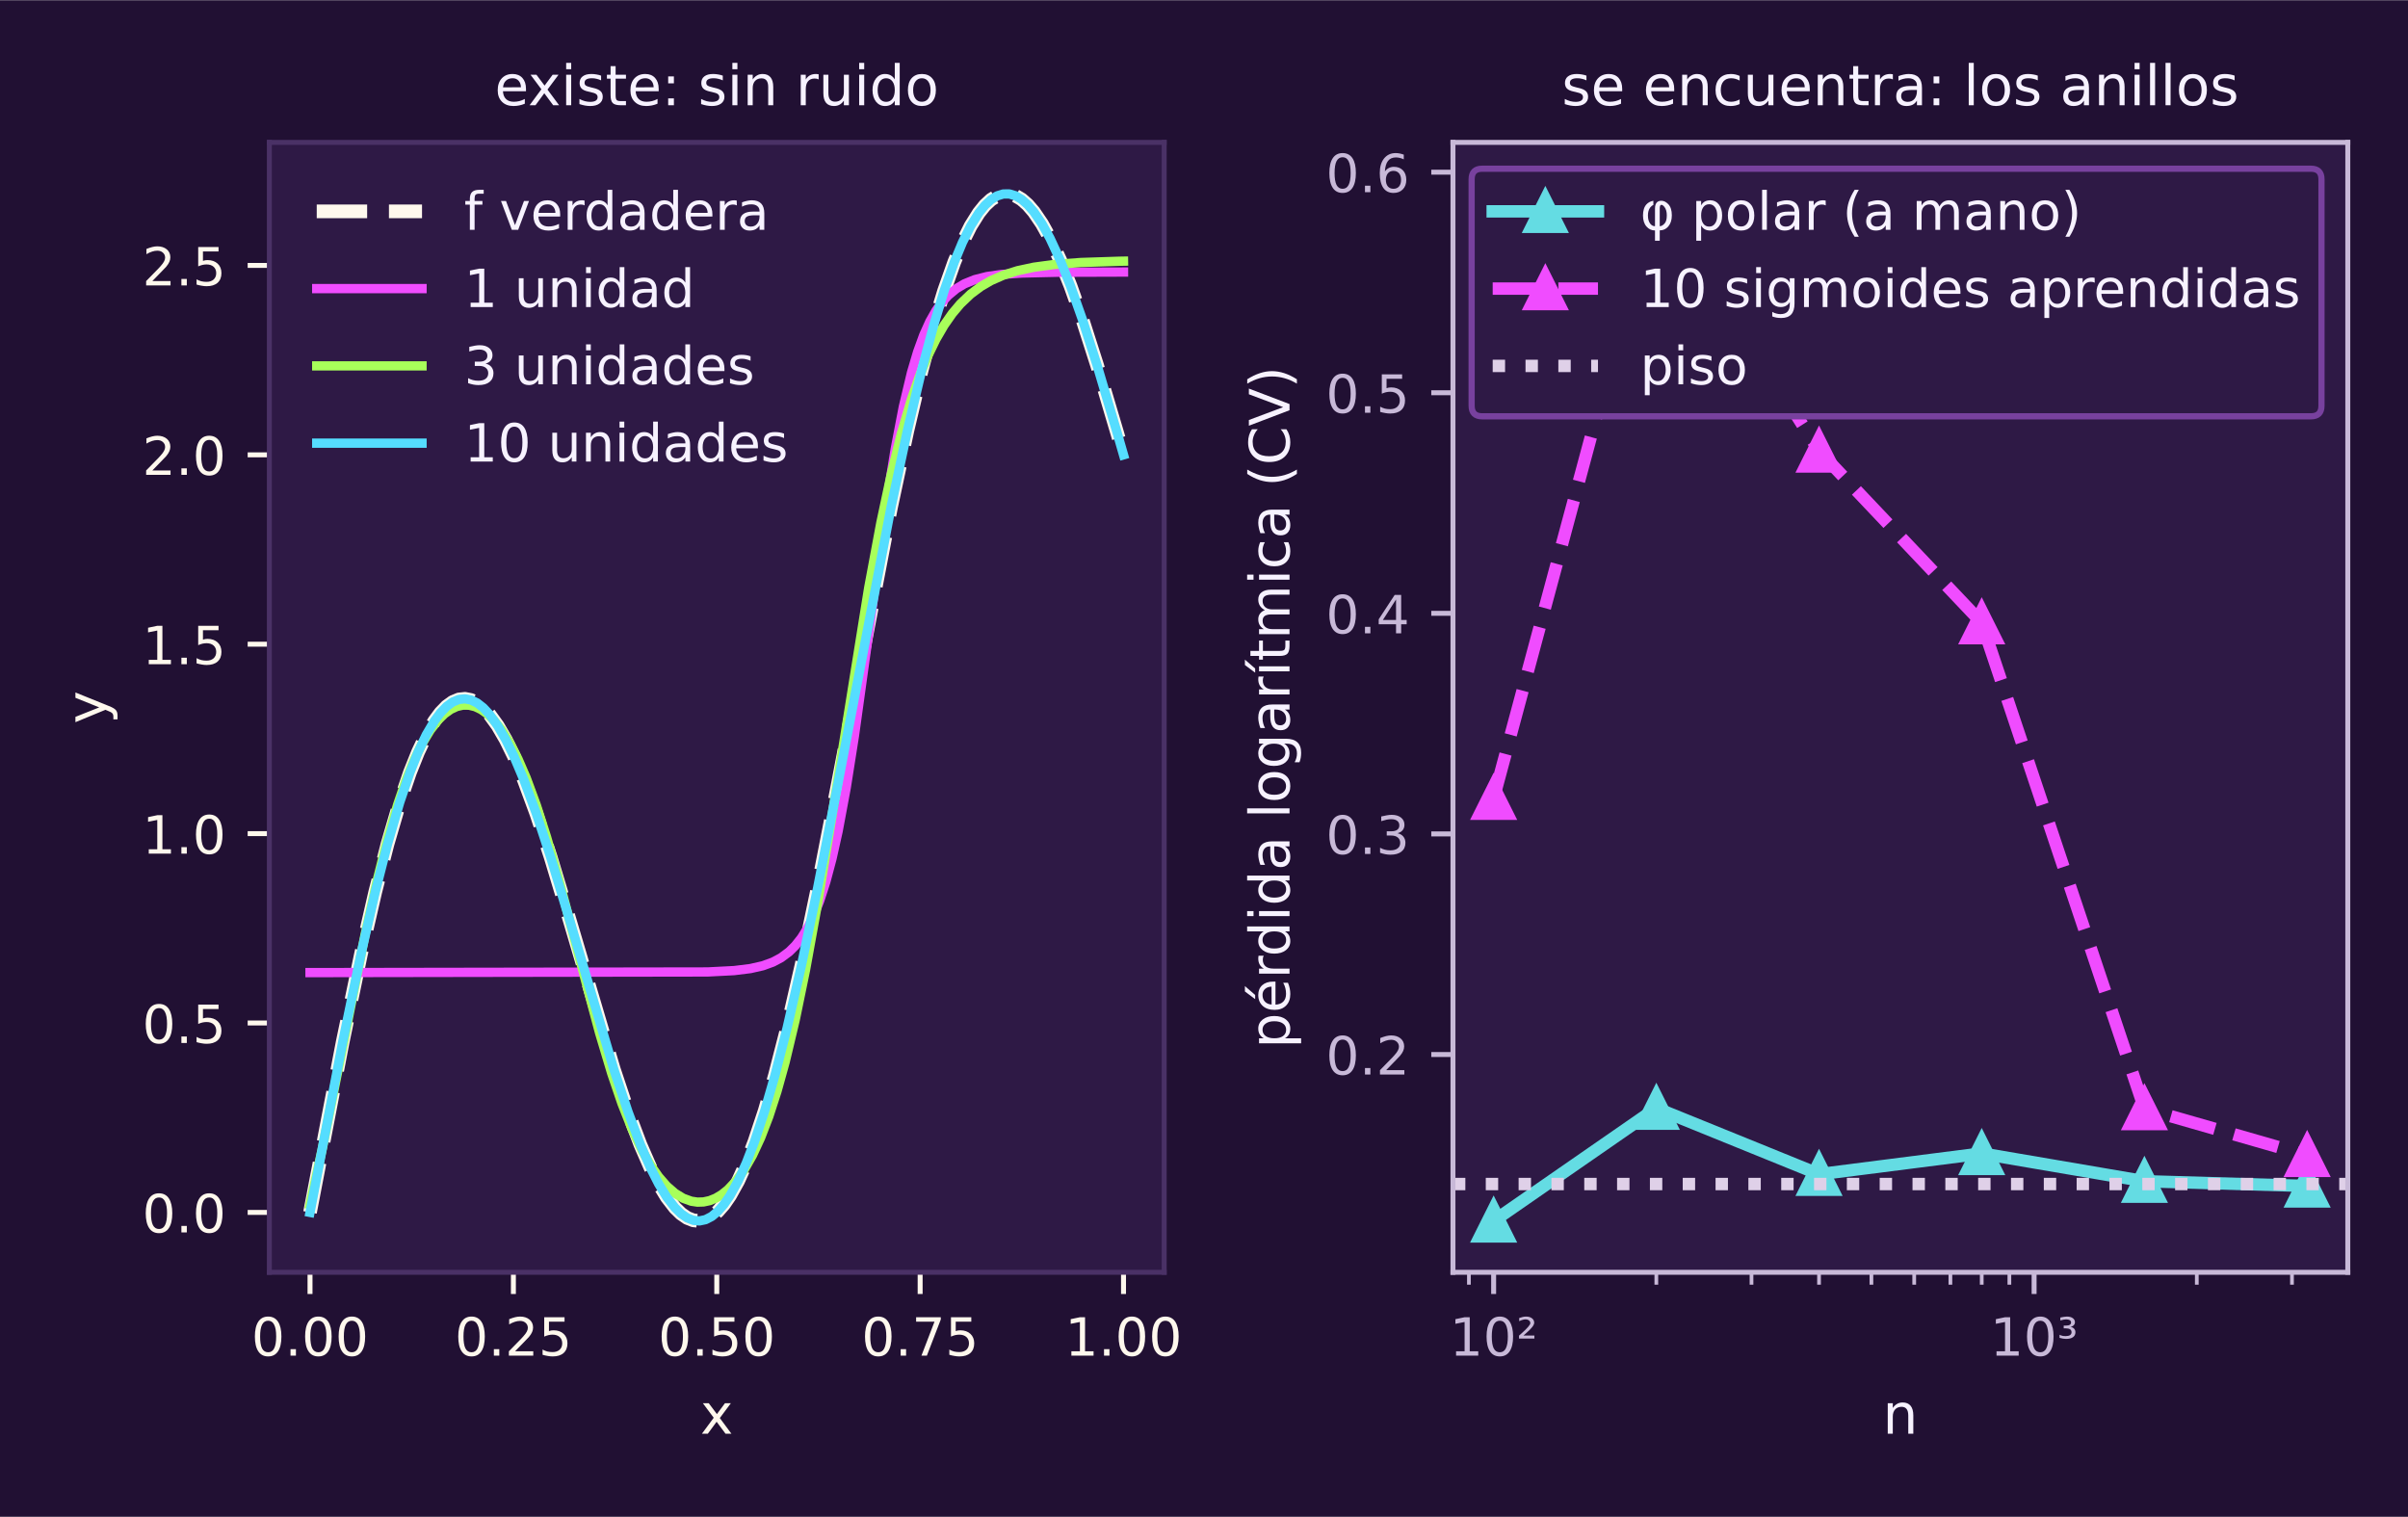
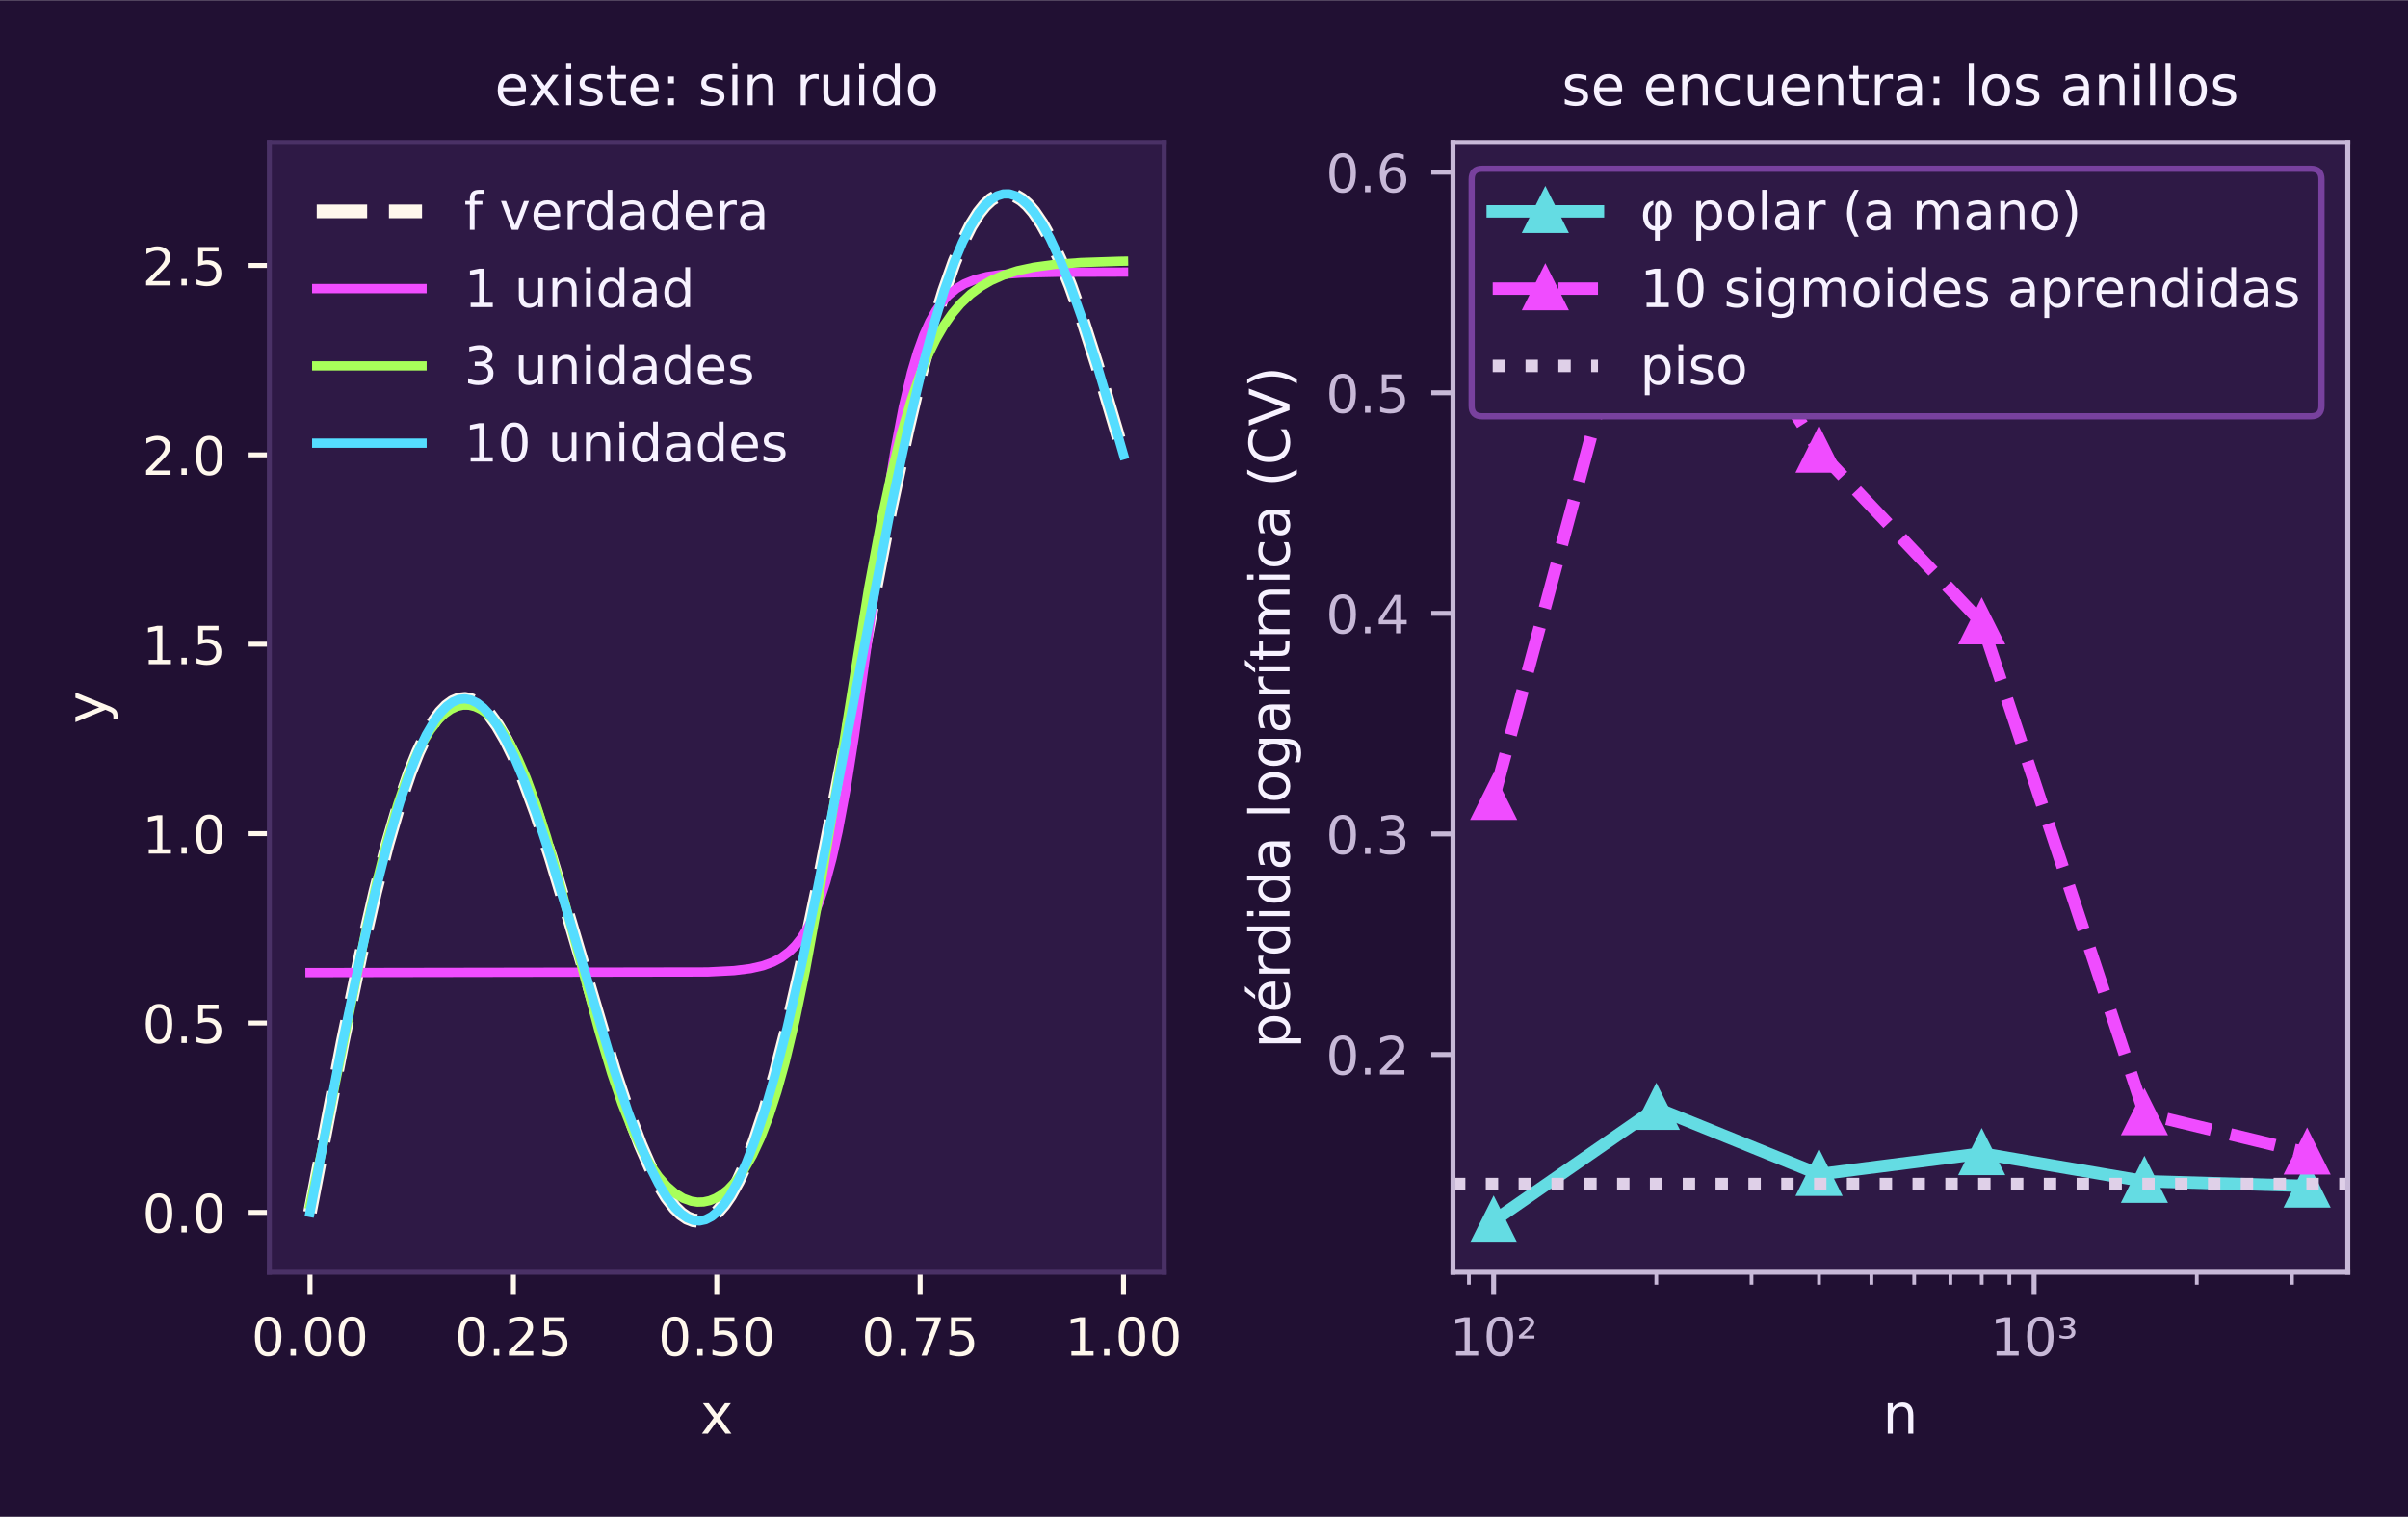
<svg xmlns="http://www.w3.org/2000/svg" xmlns:xlink="http://www.w3.org/1999/xlink" width="600" height="378" viewBox="0 0 388.8 244.8" role="img" aria-label="Sin ruido, el error máximo con 1, 3 y 10 sigmoides es 0.72, 0.51 y 0.00; en los anillos, la φ polar llega a 15 % del piso con 100 filas y la aprendida con 3200; cada ajuste sin ruido es la mediana de cinco arranques, y cada punto de los anillos la de tres">
  <rect x="0" y="0" width="388.8" height="244.8" fill="#211033" />
  <defs>
    <style type="text/css">*{stroke-linejoin: round; stroke-linecap: butt}</style>
  </defs>
  <g id="figure_1">
    <g id="patch_1">
      <path d="M 0 244.8  L 388.8 244.8  L 388.8 0  L 0 0  z " style="fill: #211033" />
    </g>
    <g id="axes_1">
      <g id="patch_2">
        <path d="M 43.49 205.36  L 187.973 205.36  L 187.973 22.92  L 43.49 22.92  z " style="fill: #2e1945" />
      </g>
      <g id="matplotlib.axis_1">
        <g id="xtick_1">
          <g id="line2d_1">
            <defs>
              <path id="md5d1416848" d="M 0 0  L 0 3.5  " style="stroke: #fff8ed; stroke-width: 0.8" />
            </defs>
            <g>
              <use xlink:href="#md5d1416848" x="50.057" y="205.36" style="fill: #fff8ed; stroke: #fff8ed; stroke-width: 0.8" />
            </g>
          </g>
          <g id="text_1">
            <text style="font-size: 8.5px; font-family: 'DejaVu Sans', sans-serif; text-anchor: middle; fill: #fff8ed" x="50.057" y="218.819" transform="rotate(-0 50.0574 218.8187)">0.00</text>
          </g>
        </g>
        <g id="xtick_2">
          <g id="line2d_2">
            <g>
              <use xlink:href="#md5d1416848" x="82.894" y="205.36" style="fill: #fff8ed; stroke: #fff8ed; stroke-width: 0.8" />
            </g>
          </g>
          <g id="text_2">
            <text style="font-size: 8.5px; font-family: 'DejaVu Sans', sans-serif; text-anchor: middle; fill: #fff8ed" x="82.894" y="218.819" transform="rotate(-0 82.8944 218.8187)">0.25</text>
          </g>
        </g>
        <g id="xtick_3">
          <g id="line2d_3">
            <g>
              <use xlink:href="#md5d1416848" x="115.731" y="205.36" style="fill: #fff8ed; stroke: #fff8ed; stroke-width: 0.8" />
            </g>
          </g>
          <g id="text_3">
            <text style="font-size: 8.5px; font-family: 'DejaVu Sans', sans-serif; text-anchor: middle; fill: #fff8ed" x="115.731" y="218.819" transform="rotate(-0 115.7314 218.8187)">0.50</text>
          </g>
        </g>
        <g id="xtick_4">
          <g id="line2d_4">
            <g>
              <use xlink:href="#md5d1416848" x="148.568" y="205.36" style="fill: #fff8ed; stroke: #fff8ed; stroke-width: 0.8" />
            </g>
          </g>
          <g id="text_4">
            <text style="font-size: 8.5px; font-family: 'DejaVu Sans', sans-serif; text-anchor: middle; fill: #fff8ed" x="148.568" y="218.819" transform="rotate(-0 148.5684 218.8187)">0.75</text>
          </g>
        </g>
        <g id="xtick_5">
          <g id="line2d_5">
            <g>
              <use xlink:href="#md5d1416848" x="181.405" y="205.36" style="fill: #fff8ed; stroke: #fff8ed; stroke-width: 0.8" />
            </g>
          </g>
          <g id="text_5">
            <text style="font-size: 8.5px; font-family: 'DejaVu Sans', sans-serif; text-anchor: middle; fill: #fff8ed" x="181.405" y="218.819" transform="rotate(-0 181.4054 218.8187)">1.00</text>
          </g>
        </g>
        <g id="text_6">
          <text style="font-size: 9px; font-family: 'DejaVu Sans', sans-serif; text-anchor: middle; fill: #fff8ed" x="115.731" y="231.425" transform="rotate(-0 115.7314 231.425)">x</text>
        </g>
      </g>
      <g id="matplotlib.axis_2">
        <g id="ytick_1">
          <g id="line2d_6">
            <defs>
              <path id="m7dde4cb0bd" d="M 0 0  L -3.5 0  " style="stroke: #fff8ed; stroke-width: 0.8" />
            </defs>
            <g>
              <use xlink:href="#m7dde4cb0bd" x="43.49" y="195.688" style="fill: #fff8ed; stroke: #fff8ed; stroke-width: 0.8" />
            </g>
          </g>
          <g id="text_7">
            <text style="font-size: 8.5px; font-family: 'DejaVu Sans', sans-serif; text-anchor: end; fill: #fff8ed" x="36.49" y="198.918" transform="rotate(-0 36.49 198.9176)">0.0</text>
          </g>
        </g>
        <g id="ytick_2">
          <g id="line2d_7">
            <g>
              <use xlink:href="#m7dde4cb0bd" x="43.49" y="165.108" style="fill: #fff8ed; stroke: #fff8ed; stroke-width: 0.8" />
            </g>
          </g>
          <g id="text_8">
            <text style="font-size: 8.5px; font-family: 'DejaVu Sans', sans-serif; text-anchor: end; fill: #fff8ed" x="36.49" y="168.337" transform="rotate(-0 36.49 168.337)">0.5</text>
          </g>
        </g>
        <g id="ytick_3">
          <g id="line2d_8">
            <g>
              <use xlink:href="#m7dde4cb0bd" x="43.49" y="134.527" style="fill: #fff8ed; stroke: #fff8ed; stroke-width: 0.8" />
            </g>
          </g>
          <g id="text_9">
            <text style="font-size: 8.5px; font-family: 'DejaVu Sans', sans-serif; text-anchor: end; fill: #fff8ed" x="36.49" y="137.756" transform="rotate(-0 36.49 137.7564)">1.0</text>
          </g>
        </g>
        <g id="ytick_4">
          <g id="line2d_9">
            <g>
              <use xlink:href="#m7dde4cb0bd" x="43.49" y="103.946" style="fill: #fff8ed; stroke: #fff8ed; stroke-width: 0.8" />
            </g>
          </g>
          <g id="text_10">
            <text style="font-size: 8.5px; font-family: 'DejaVu Sans', sans-serif; text-anchor: end; fill: #fff8ed" x="36.49" y="107.176" transform="rotate(-0 36.49 107.1758)">1.5</text>
          </g>
        </g>
        <g id="ytick_5">
          <g id="line2d_10">
            <g>
              <use xlink:href="#m7dde4cb0bd" x="43.49" y="73.366" style="fill: #fff8ed; stroke: #fff8ed; stroke-width: 0.8" />
            </g>
          </g>
          <g id="text_11">
            <text style="font-size: 8.5px; font-family: 'DejaVu Sans', sans-serif; text-anchor: end; fill: #fff8ed" x="36.49" y="76.595" transform="rotate(-0 36.49 76.5952)">2.0</text>
          </g>
        </g>
        <g id="ytick_6">
          <g id="line2d_11">
            <g>
              <use xlink:href="#m7dde4cb0bd" x="43.49" y="42.785" style="fill: #fff8ed; stroke: #fff8ed; stroke-width: 0.8" />
            </g>
          </g>
          <g id="text_12">
            <text style="font-size: 8.5px; font-family: 'DejaVu Sans', sans-serif; text-anchor: end; fill: #fff8ed" x="36.49" y="46.015" transform="rotate(-0 36.49 46.0146)">2.5</text>
          </g>
        </g>
        <g id="text_13">
          <text style="font-size: 9px; font-family: 'DejaVu Sans', sans-serif; text-anchor: middle; fill: #fff8ed" x="17.101" y="114.14" transform="rotate(-90 17.10063 114.14)">y</text>
        </g>
      </g>
      <g id="curva-verdadera">
        <path d="M 50.057 195.688  L 55.324 168.214  L 58.287 153.97  L 60.592 143.926  L 62.567 136.221  L 64.542 129.474  L 66.188 124.656  L 67.505 121.362  L 68.821 118.586  L 70.138 116.342  L 71.126 115.013  L 72.113 113.991  L 73.101 113.276  L 74.088 112.867  L 75.076 112.761  L 76.064 112.955  L 77.051 113.442  L 78.039 114.216  L 79.026 115.268  L 80.343 117.086  L 81.66 119.354  L 82.977 122.04  L 84.623 125.932  L 86.598 131.287  L 88.902 138.293  L 91.865 148.114  L 99.107 172.578  L 101.412 179.48  L 103.387 184.719  L 105.033 188.498  L 106.349 191.082  L 107.666 193.24  L 108.983 194.942  L 109.971 195.902  L 110.958 196.581  L 111.946 196.971  L 112.933 197.066  L 113.921 196.859  L 114.908 196.348  L 115.896 195.531  L 116.884 194.406  L 117.871 192.976  L 119.188 190.598  L 120.505 187.691  L 121.821 184.269  L 123.467 179.301  L 125.113 173.608  L 127.089 165.902  L 129.393 155.859  L 132.026 143.257  L 135.318 126.353  L 143.877 81.778  L 146.511 69.447  L 148.815 59.71  L 150.79 52.312  L 152.436 46.902  L 154.082 42.237  L 155.399 39.071  L 156.716 36.426  L 158.033 34.316  L 159.02 33.09  L 160.008 32.17  L 160.995 31.557  L 161.983 31.25  L 162.971 31.244  L 163.958 31.536  L 164.946 32.12  L 165.933 32.988  L 166.921 34.13  L 168.238 36.064  L 169.554 38.439  L 171.2 41.981  L 172.846 46.092  L 174.822 51.666  L 177.126 58.864  L 180.418 69.955  L 181.405 73.366  L 181.405 73.366  " clip-path="url(#pb1c8527a59)" style="fill: none; stroke-dasharray: 8.14,3.52; stroke-dashoffset: 0; stroke: #fff8ed; stroke-width: 2.2" />
      </g>
      <g id="ajuste-1">
        <path d="M 50.057 156.969  L 114.25 156.866  L 118.53 156.646  L 121.163 156.319  L 123.138 155.872  L 124.784 155.276  L 126.101 154.578  L 127.418 153.601  L 128.405 152.625  L 129.393 151.38  L 130.38 149.802  L 131.368 147.816  L 132.356 145.341  L 133.343 142.291  L 134.331 138.585  L 135.318 134.161  L 136.635 127.096  L 137.952 118.768  L 139.927 104.547  L 143.219 80.595  L 144.536 72.464  L 145.853 65.619  L 147.169 60.098  L 148.157 56.765  L 149.144 54.043  L 150.132 51.85  L 151.12 50.1  L 152.107 48.715  L 153.095 47.627  L 154.412 46.535  L 155.728 45.754  L 157.374 45.086  L 159.349 44.584  L 161.654 44.25  L 164.946 44.018  L 170.542 43.89  L 181.405 43.855  L 181.405 43.855  " clip-path="url(#pb1c8527a59)" style="fill: none; stroke: #f04cff; stroke-width: 1.5; stroke-linecap: square" />
      </g>
      <g id="ajuste-3">
        <path d="M 50.057 194.423  L 52.033 185.412  L 54.995 170.599  L 58.946 150.825  L 60.921 141.972  L 62.567 135.453  L 64.213 129.818  L 65.529 125.97  L 66.846 122.702  L 68.163 119.991  L 69.48 117.81  L 70.797 116.125  L 71.784 115.17  L 72.772 114.467  L 73.759 114.007  L 74.747 113.784  L 75.734 113.793  L 76.722 114.033  L 77.71 114.506  L 78.697 115.214  L 79.685 116.162  L 81.002 117.809  L 82.318 119.909  L 83.635 122.474  L 84.952 125.508  L 86.598 129.95  L 88.244 135.063  L 90.219 141.938  L 93.511 154.419  L 96.803 166.688  L 98.778 173.276  L 100.424 178.11  L 102.07 182.274  L 103.716 185.753  L 105.033 188.055  L 106.349 189.947  L 107.666 191.455  L 108.983 192.601  L 110.3 193.405  L 111.616 193.882  L 112.604 194.031  L 113.592 194.001  L 114.579 193.79  L 115.567 193.393  L 116.554 192.803  L 117.542 192.008  L 118.859 190.605  L 120.176 188.774  L 121.492 186.468  L 122.809 183.634  L 124.126 180.219  L 125.443 176.171  L 126.759 171.449  L 128.405 164.562  L 130.051 156.59  L 132.026 145.722  L 134.331 131.685  L 140.256 94.867  L 142.231 84.303  L 143.877 76.605  L 145.523 69.973  L 147.169 64.385  L 148.486 60.614  L 149.803 57.407  L 151.12 54.702  L 152.436 52.438  L 153.753 50.553  L 155.07 48.992  L 156.716 47.421  L 158.362 46.192  L 160.008 45.236  L 161.983 44.366  L 164.287 43.639  L 166.921 43.073  L 170.213 42.63  L 174.492 42.312  L 180.747 42.107  L 181.405 42.095  L 181.405 42.095  " clip-path="url(#pb1c8527a59)" style="fill: none; stroke: #a8ff5a; stroke-width: 1.5; stroke-linecap: square" />
      </g>
      <g id="ajuste-10">
        <path d="M 50.057 195.689  L 55.324 168.214  L 58.287 153.97  L 60.592 143.926  L 62.567 136.221  L 64.542 129.474  L 66.188 124.656  L 67.505 121.362  L 68.821 118.585  L 70.138 116.341  L 71.126 115.013  L 72.113 113.991  L 73.101 113.276  L 74.088 112.867  L 75.076 112.762  L 76.064 112.955  L 77.051 113.442  L 78.039 114.216  L 79.026 115.268  L 80.343 117.086  L 81.66 119.353  L 82.977 122.039  L 84.623 125.932  L 86.598 131.286  L 88.902 138.293  L 91.865 148.115  L 99.107 172.578  L 101.412 179.48  L 103.387 184.719  L 105.033 188.497  L 106.349 191.081  L 107.666 193.239  L 108.983 194.941  L 109.971 195.901  L 110.958 196.581  L 111.946 196.971  L 112.933 197.066  L 113.921 196.859  L 114.908 196.349  L 115.896 195.531  L 116.884 194.407  L 117.871 192.977  L 119.188 190.599  L 120.505 187.691  L 121.821 184.27  L 123.467 179.301  L 125.113 173.607  L 127.089 165.901  L 129.393 155.858  L 132.026 143.256  L 135.318 126.353  L 143.877 81.779  L 146.511 69.446  L 148.815 59.708  L 150.79 52.311  L 152.436 46.901  L 154.082 42.237  L 155.399 39.071  L 156.716 36.427  L 158.033 34.318  L 159.02 33.091  L 160.008 32.172  L 160.995 31.558  L 161.983 31.25  L 162.971 31.244  L 163.958 31.536  L 164.946 32.119  L 165.933 32.986  L 166.921 34.129  L 168.238 36.062  L 169.554 38.438  L 171.2 41.981  L 172.846 46.094  L 174.822 51.669  L 177.126 58.864  L 180.418 69.954  L 181.405 73.371  L 181.405 73.371  " clip-path="url(#pb1c8527a59)" style="fill: none; stroke: #55ddff; stroke-width: 1.5; stroke-linecap: square" />
      </g>
      <g id="patch_3">
        <path d="M 43.49 205.36  L 43.49 22.92  " style="fill: none; stroke: #4a3166; stroke-width: 0.8; stroke-linejoin: miter; stroke-linecap: square" />
      </g>
      <g id="patch_4">
        <path d="M 187.973 205.36  L 187.973 22.92  " style="fill: none; stroke: #4a3166; stroke-width: 0.8; stroke-linejoin: miter; stroke-linecap: square" />
      </g>
      <g id="patch_5">
        <path d="M 43.49 205.36  L 187.973 205.36  " style="fill: none; stroke: #4a3166; stroke-width: 0.8; stroke-linejoin: miter; stroke-linecap: square" />
      </g>
      <g id="patch_6">
        <path d="M 43.49 22.92  L 187.973 22.92  " style="fill: none; stroke: #4a3166; stroke-width: 0.8; stroke-linejoin: miter; stroke-linecap: square" />
      </g>
      <g id="text_14">
        <text style="font-size: 9px; font-family: 'DejaVu Sans', sans-serif; text-anchor: middle; fill: #f7f2ff" x="115.731" y="16.92" transform="rotate(-0 115.7314 16.92)">existe: sin ruido</text>
      </g>
      <g id="legend_1">
        <g id="line2d_12">
          <path d="M 51.14 34.054  L 59.64 34.054  L 68.14 34.054  " style="fill: none; stroke-dasharray: 8.14,3.52; stroke-dashoffset: 0; stroke: #fff8ed; stroke-width: 2.2" />
        </g>
        <g id="text_15">
          <text style="font-size: 8.5px; font-family: 'DejaVu Sans', sans-serif; text-anchor: start; fill: #f7f2ff" x="74.94" y="37.029" transform="rotate(-0 74.94 37.02867)">f verdadera</text>
        </g>
        <g id="line2d_13">
          <path d="M 51.14 46.53  L 59.64 46.53  L 68.14 46.53  " style="fill: none; stroke: #f04cff; stroke-width: 1.5; stroke-linecap: square" />
        </g>
        <g id="text_16">
          <text style="font-size: 8.5px; font-family: 'DejaVu Sans', sans-serif; text-anchor: start; fill: #f7f2ff" x="74.94" y="49.505" transform="rotate(-0 74.94 49.50508)">1 unidad</text>
        </g>
        <g id="line2d_14">
          <path d="M 51.14 59.006  L 59.64 59.006  L 68.14 59.006  " style="fill: none; stroke: #a8ff5a; stroke-width: 1.5; stroke-linecap: square" />
        </g>
        <g id="text_17">
          <text style="font-size: 8.5px; font-family: 'DejaVu Sans', sans-serif; text-anchor: start; fill: #f7f2ff" x="74.94" y="61.981" transform="rotate(-0 74.94 61.98148)">3 unidades</text>
        </g>
        <g id="line2d_15">
          <path d="M 51.14 71.483  L 59.64 71.483  L 68.14 71.483  " style="fill: none; stroke: #55ddff; stroke-width: 1.5; stroke-linecap: square" />
        </g>
        <g id="text_18">
          <text style="font-size: 8.5px; font-family: 'DejaVu Sans', sans-serif; text-anchor: start; fill: #f7f2ff" x="74.94" y="74.458" transform="rotate(-0 74.94 74.45789)">10 unidades</text>
        </g>
      </g>
    </g>
    <g id="axes_2">
      <g id="patch_7">
        <path d="M 234.597 205.36  L 379.08 205.36  L 379.08 22.92  L 234.597 22.92  z " style="fill: #2e1945" />
      </g>
      <g id="matplotlib.axis_3">
        <g id="xtick_6">
          <g id="line2d_16">
            <defs>
              <path id="m7ccc00d585" d="M 0 0  L 0 3.5  " style="stroke: #c8b9d8; stroke-width: 0.8" />
            </defs>
            <g>
              <use xlink:href="#m7ccc00d585" x="241.165" y="205.36" style="fill: #c8b9d8; stroke: #c8b9d8; stroke-width: 0.8" />
            </g>
          </g>
          <g id="text_19">
            <text style="font-size: 8.5px; font-family: 'DejaVu Sans', sans-serif; text-anchor: middle; fill: #c8b9d8" x="241.165" y="218.819" transform="rotate(-0 241.1646 218.8187)">10²</text>
          </g>
        </g>
        <g id="xtick_7">
          <g id="line2d_17">
            <g>
              <use xlink:href="#m7ccc00d585" x="328.43" y="205.36" style="fill: #c8b9d8; stroke: #c8b9d8; stroke-width: 0.8" />
            </g>
          </g>
          <g id="text_20">
            <text style="font-size: 8.5px; font-family: 'DejaVu Sans', sans-serif; text-anchor: middle; fill: #c8b9d8" x="328.43" y="218.819" transform="rotate(-0 328.4303 218.8187)">10³</text>
          </g>
        </g>
        <g id="xtick_8">
          <g id="line2d_18">
            <defs>
              <path id="mfc5902c1ed" d="M 0 0  L 0 2  " style="stroke: #c8b9d8; stroke-width: 0.6" />
            </defs>
            <g>
              <use xlink:href="#mfc5902c1ed" x="237.172" y="205.36" style="fill: #c8b9d8; stroke: #c8b9d8; stroke-width: 0.6" />
            </g>
          </g>
        </g>
        <g id="xtick_9">
          <g id="line2d_19">
            <g>
              <use xlink:href="#mfc5902c1ed" x="267.434" y="205.36" style="fill: #c8b9d8; stroke: #c8b9d8; stroke-width: 0.6" />
            </g>
          </g>
        </g>
        <g id="xtick_10">
          <g id="line2d_20">
            <g>
              <use xlink:href="#mfc5902c1ed" x="282.801" y="205.36" style="fill: #c8b9d8; stroke: #c8b9d8; stroke-width: 0.6" />
            </g>
          </g>
        </g>
        <g id="xtick_11">
          <g id="line2d_21">
            <g>
              <use xlink:href="#mfc5902c1ed" x="293.704" y="205.36" style="fill: #c8b9d8; stroke: #c8b9d8; stroke-width: 0.6" />
            </g>
          </g>
        </g>
        <g id="xtick_12">
          <g id="line2d_22">
            <g>
              <use xlink:href="#mfc5902c1ed" x="302.161" y="205.36" style="fill: #c8b9d8; stroke: #c8b9d8; stroke-width: 0.6" />
            </g>
          </g>
        </g>
        <g id="xtick_13">
          <g id="line2d_23">
            <g>
              <use xlink:href="#mfc5902c1ed" x="309.071" y="205.36" style="fill: #c8b9d8; stroke: #c8b9d8; stroke-width: 0.6" />
            </g>
          </g>
        </g>
        <g id="xtick_14">
          <g id="line2d_24">
            <g>
              <use xlink:href="#mfc5902c1ed" x="314.913" y="205.36" style="fill: #c8b9d8; stroke: #c8b9d8; stroke-width: 0.6" />
            </g>
          </g>
        </g>
        <g id="xtick_15">
          <g id="line2d_25">
            <g>
              <use xlink:href="#mfc5902c1ed" x="319.973" y="205.36" style="fill: #c8b9d8; stroke: #c8b9d8; stroke-width: 0.6" />
            </g>
          </g>
        </g>
        <g id="xtick_16">
          <g id="line2d_26">
            <g>
              <use xlink:href="#mfc5902c1ed" x="324.437" y="205.36" style="fill: #c8b9d8; stroke: #c8b9d8; stroke-width: 0.6" />
            </g>
          </g>
        </g>
        <g id="xtick_17">
          <g id="line2d_27">
            <g>
              <use xlink:href="#mfc5902c1ed" x="354.7" y="205.36" style="fill: #c8b9d8; stroke: #c8b9d8; stroke-width: 0.6" />
            </g>
          </g>
        </g>
        <g id="xtick_18">
          <g id="line2d_28">
            <g>
              <use xlink:href="#mfc5902c1ed" x="370.067" y="205.36" style="fill: #c8b9d8; stroke: #c8b9d8; stroke-width: 0.6" />
            </g>
          </g>
        </g>
        <g id="text_21">
          <text style="font-size: 9px; font-family: 'DejaVu Sans', sans-serif; text-anchor: middle; fill: #f7f2ff" x="306.839" y="231.425" transform="rotate(-0 306.8386 231.425)">n</text>
        </g>
      </g>
      <g id="matplotlib.axis_4">
        <g id="ytick_7">
          <g id="line2d_29">
            <defs>
              <path id="m8247fdca18" d="M 0 0  L -3.5 0  " style="stroke: #c8b9d8; stroke-width: 0.8" />
            </defs>
            <g>
              <use xlink:href="#m8247fdca18" x="234.597" y="170.195" style="fill: #c8b9d8; stroke: #c8b9d8; stroke-width: 0.8" />
            </g>
          </g>
          <g id="text_22">
            <text style="font-size: 8.5px; font-family: 'DejaVu Sans', sans-serif; text-anchor: end; fill: #c8b9d8" x="227.597" y="173.424" transform="rotate(-0 227.5972 173.4241)">0.2</text>
          </g>
        </g>
        <g id="ytick_8">
          <g id="line2d_30">
            <g>
              <use xlink:href="#m8247fdca18" x="234.597" y="134.577" style="fill: #c8b9d8; stroke: #c8b9d8; stroke-width: 0.8" />
            </g>
          </g>
          <g id="text_23">
            <text style="font-size: 8.5px; font-family: 'DejaVu Sans', sans-serif; text-anchor: end; fill: #c8b9d8" x="227.597" y="137.807" transform="rotate(-0 227.5972 137.8068)">0.3</text>
          </g>
        </g>
        <g id="ytick_9">
          <g id="line2d_31">
            <g>
              <use xlink:href="#m8247fdca18" x="234.597" y="98.96" style="fill: #c8b9d8; stroke: #c8b9d8; stroke-width: 0.8" />
            </g>
          </g>
          <g id="text_24">
            <text style="font-size: 8.5px; font-family: 'DejaVu Sans', sans-serif; text-anchor: end; fill: #c8b9d8" x="227.597" y="102.189" transform="rotate(-0 227.5972 102.1895)">0.4</text>
          </g>
        </g>
        <g id="ytick_10">
          <g id="line2d_32">
            <g>
              <use xlink:href="#m8247fdca18" x="234.597" y="63.343" style="fill: #c8b9d8; stroke: #c8b9d8; stroke-width: 0.8" />
            </g>
          </g>
          <g id="text_25">
            <text style="font-size: 8.5px; font-family: 'DejaVu Sans', sans-serif; text-anchor: end; fill: #c8b9d8" x="227.597" y="66.572" transform="rotate(-0 227.5972 66.57219)">0.5</text>
          </g>
        </g>
        <g id="ytick_11">
          <g id="line2d_33">
            <g>
              <use xlink:href="#m8247fdca18" x="234.597" y="27.726" style="fill: #c8b9d8; stroke: #c8b9d8; stroke-width: 0.8" />
            </g>
          </g>
          <g id="text_26">
            <text style="font-size: 8.5px; font-family: 'DejaVu Sans', sans-serif; text-anchor: end; fill: #c8b9d8" x="227.597" y="30.955" transform="rotate(-0 227.5972 30.9549)">0.6</text>
          </g>
        </g>
        <g id="text_27">
          <text style="font-size: 9px; font-family: 'DejaVu Sans', sans-serif; text-anchor: middle; fill: #f7f2ff" x="208.208" y="114.14" transform="rotate(-90 208.2078 114.14)">pérdida logarítmica (CV)</text>
        </g>
      </g>
      <g id="line2d_34">
        <path d="M 241.165 197.067  L 267.434 178.864  L 293.704 189.528  L 319.973 186.172  L 346.243 190.657  L 372.513 191.42  " clip-path="url(#p475fed0cc2)" style="fill: none; stroke: #64dce3; stroke-width: 2; stroke-linecap: square" />
        <defs>
          <path id="m158999816a" d="M 0 -3  L -3 3  L 3 3  z " style="stroke: #64dce3; stroke-linejoin: miter" />
        </defs>
        <g clip-path="url(#p475fed0cc2)">
          <use xlink:href="#m158999816a" x="241.165" y="197.067" style="fill: #64dce3; stroke: #64dce3; stroke-linejoin: miter" />
          <use xlink:href="#m158999816a" x="267.434" y="178.864" style="fill: #64dce3; stroke: #64dce3; stroke-linejoin: miter" />
          <use xlink:href="#m158999816a" x="293.704" y="189.528" style="fill: #64dce3; stroke: #64dce3; stroke-linejoin: miter" />
          <use xlink:href="#m158999816a" x="319.973" y="186.172" style="fill: #64dce3; stroke: #64dce3; stroke-linejoin: miter" />
          <use xlink:href="#m158999816a" x="346.243" y="190.657" style="fill: #64dce3; stroke: #64dce3; stroke-linejoin: miter" />
          <use xlink:href="#m158999816a" x="372.513" y="191.42" style="fill: #64dce3; stroke: #64dce3; stroke-linejoin: miter" />
        </g>
      </g>
      <g id="line2d_35">
-         <path d="M 241.165 128.821  L 267.434 31.213  L 293.704 72.746  L 319.973 100.471  L 346.243 178.929  L 372.513 186.479  " clip-path="url(#p475fed0cc2)" style="fill: none; stroke-dasharray: 7.4,3.2; stroke-dashoffset: 0; stroke: #f04cff; stroke-width: 2" />
+         <path d="M 241.165 128.821  L 267.434 31.213  L 293.704 72.746  L 319.973 100.471  L 346.243 179.723  L 372.513 186.083  " clip-path="url(#p475fed0cc2)" style="fill: none; stroke-dasharray: 7.4,3.2; stroke-dashoffset: 0; stroke: #f04cff; stroke-width: 2" />
        <defs>
          <path id="m2acdade93d" d="M 0 -3  L -3 3  L 3 3  z " style="stroke: #f04cff; stroke-linejoin: miter" />
        </defs>
        <g clip-path="url(#p475fed0cc2)">
          <use xlink:href="#m2acdade93d" x="241.165" y="128.821" style="fill: #f04cff; stroke: #f04cff; stroke-linejoin: miter" />
          <use xlink:href="#m2acdade93d" x="267.434" y="31.213" style="fill: #f04cff; stroke: #f04cff; stroke-linejoin: miter" />
          <use xlink:href="#m2acdade93d" x="293.704" y="72.746" style="fill: #f04cff; stroke: #f04cff; stroke-linejoin: miter" />
          <use xlink:href="#m2acdade93d" x="319.973" y="100.471" style="fill: #f04cff; stroke: #f04cff; stroke-linejoin: miter" />
-           <use xlink:href="#m2acdade93d" x="346.243" y="178.929" style="fill: #f04cff; stroke: #f04cff; stroke-linejoin: miter" />
-           <use xlink:href="#m2acdade93d" x="372.513" y="186.479" style="fill: #f04cff; stroke: #f04cff; stroke-linejoin: miter" />
+           <use xlink:href="#m2acdade93d" x="346.243" y="179.723" style="fill: #f04cff; stroke: #f04cff; stroke-linejoin: miter" />
+           <use xlink:href="#m2acdade93d" x="372.513" y="186.083" style="fill: #f04cff; stroke: #f04cff; stroke-linejoin: miter" />
        </g>
      </g>
      <g id="line2d_36">
        <path d="M 234.597 191.108  L 379.08 191.108  " clip-path="url(#p475fed0cc2)" style="fill: none; stroke-dasharray: 2,3.3; stroke-dashoffset: 0; stroke: #dfd0e8; stroke-width: 2" />
      </g>
      <g id="patch_8">
        <path d="M 234.597 205.36  L 234.597 22.92  " style="fill: none; stroke: #c8b9d8; stroke-width: 0.8; stroke-linejoin: miter; stroke-linecap: square" />
      </g>
      <g id="patch_9">
        <path d="M 379.08 205.36  L 379.08 22.92  " style="fill: none; stroke: #c8b9d8; stroke-width: 0.8; stroke-linejoin: miter; stroke-linecap: square" />
      </g>
      <g id="patch_10">
        <path d="M 234.597 205.36  L 379.08 205.36  " style="fill: none; stroke: #c8b9d8; stroke-width: 0.8; stroke-linejoin: miter; stroke-linecap: square" />
      </g>
      <g id="patch_11">
        <path d="M 234.597 22.92  L 379.08 22.92  " style="fill: none; stroke: #c8b9d8; stroke-width: 0.8; stroke-linejoin: miter; stroke-linecap: square" />
      </g>
      <g id="text_28">
        <text style="font-size: 9px; font-family: 'DejaVu Sans', sans-serif; text-anchor: middle; fill: #f7f2ff" x="306.839" y="16.92" transform="rotate(-0 306.8386 16.92)">se encuentra: los anillos</text>
      </g>
      <g id="legend_2">
        <g id="patch_12">
          <path d="M 239.313 67.149  L 373.13 67.149  Q 374.83 67.149 374.83 65.449  L 374.83 28.87  Q 374.83 27.17 373.13 27.17  L 239.313 27.17  Q 237.613 27.17 237.613 28.87  L 237.613 65.449  Q 237.613 67.149 239.313 67.149  z " style="fill: #2e1945; stroke: #78419e; stroke-linejoin: miter" />
        </g>
        <g id="line2d_37">
          <path d="M 241.013 34.054  L 249.513 34.054  L 258.013 34.054  " style="fill: none; stroke: #64dce3; stroke-width: 2; stroke-linecap: square" />
          <g>
            <use xlink:href="#m158999816a" x="249.513" y="34.054" style="fill: #64dce3; stroke: #64dce3; stroke-linejoin: miter" />
          </g>
        </g>
        <g id="text_29">
          <text style="font-size: 8.5px; font-family: 'DejaVu Sans', sans-serif; text-anchor: start; fill: #f7f2ff" x="264.813" y="37.029" transform="rotate(-0 264.8134 37.02867)">φ polar (a mano)</text>
        </g>
        <g id="line2d_38">
          <path d="M 241.013 46.53  L 249.513 46.53  L 258.013 46.53  " style="fill: none; stroke-dasharray: 7.4,3.2; stroke-dashoffset: 0; stroke: #f04cff; stroke-width: 2" />
          <g>
            <use xlink:href="#m2acdade93d" x="249.513" y="46.53" style="fill: #f04cff; stroke: #f04cff; stroke-linejoin: miter" />
          </g>
        </g>
        <g id="text_30">
          <text style="font-size: 8.5px; font-family: 'DejaVu Sans', sans-serif; text-anchor: start; fill: #f7f2ff" x="264.813" y="49.505" transform="rotate(-0 264.8134 49.50508)">10 sigmoides aprendidas</text>
        </g>
        <g id="line2d_39">
          <path d="M 241.013 59.006  L 249.513 59.006  L 258.013 59.006  " style="fill: none; stroke-dasharray: 2,3.3; stroke-dashoffset: 0; stroke: #dfd0e8; stroke-width: 2" />
        </g>
        <g id="text_31">
          <text style="font-size: 8.5px; font-family: 'DejaVu Sans', sans-serif; text-anchor: start; fill: #f7f2ff" x="264.813" y="61.981" transform="rotate(-0 264.8134 61.98148)">piso</text>
        </g>
      </g>
    </g>
  </g>
  <defs>
    <clipPath id="pb1c8527a59">
      <rect x="43.49" y="22.92" width="144.483" height="182.44" />
    </clipPath>
    <clipPath id="p475fed0cc2">
      <rect x="234.597" y="22.92" width="144.483" height="182.44" />
    </clipPath>
  </defs>
</svg>
